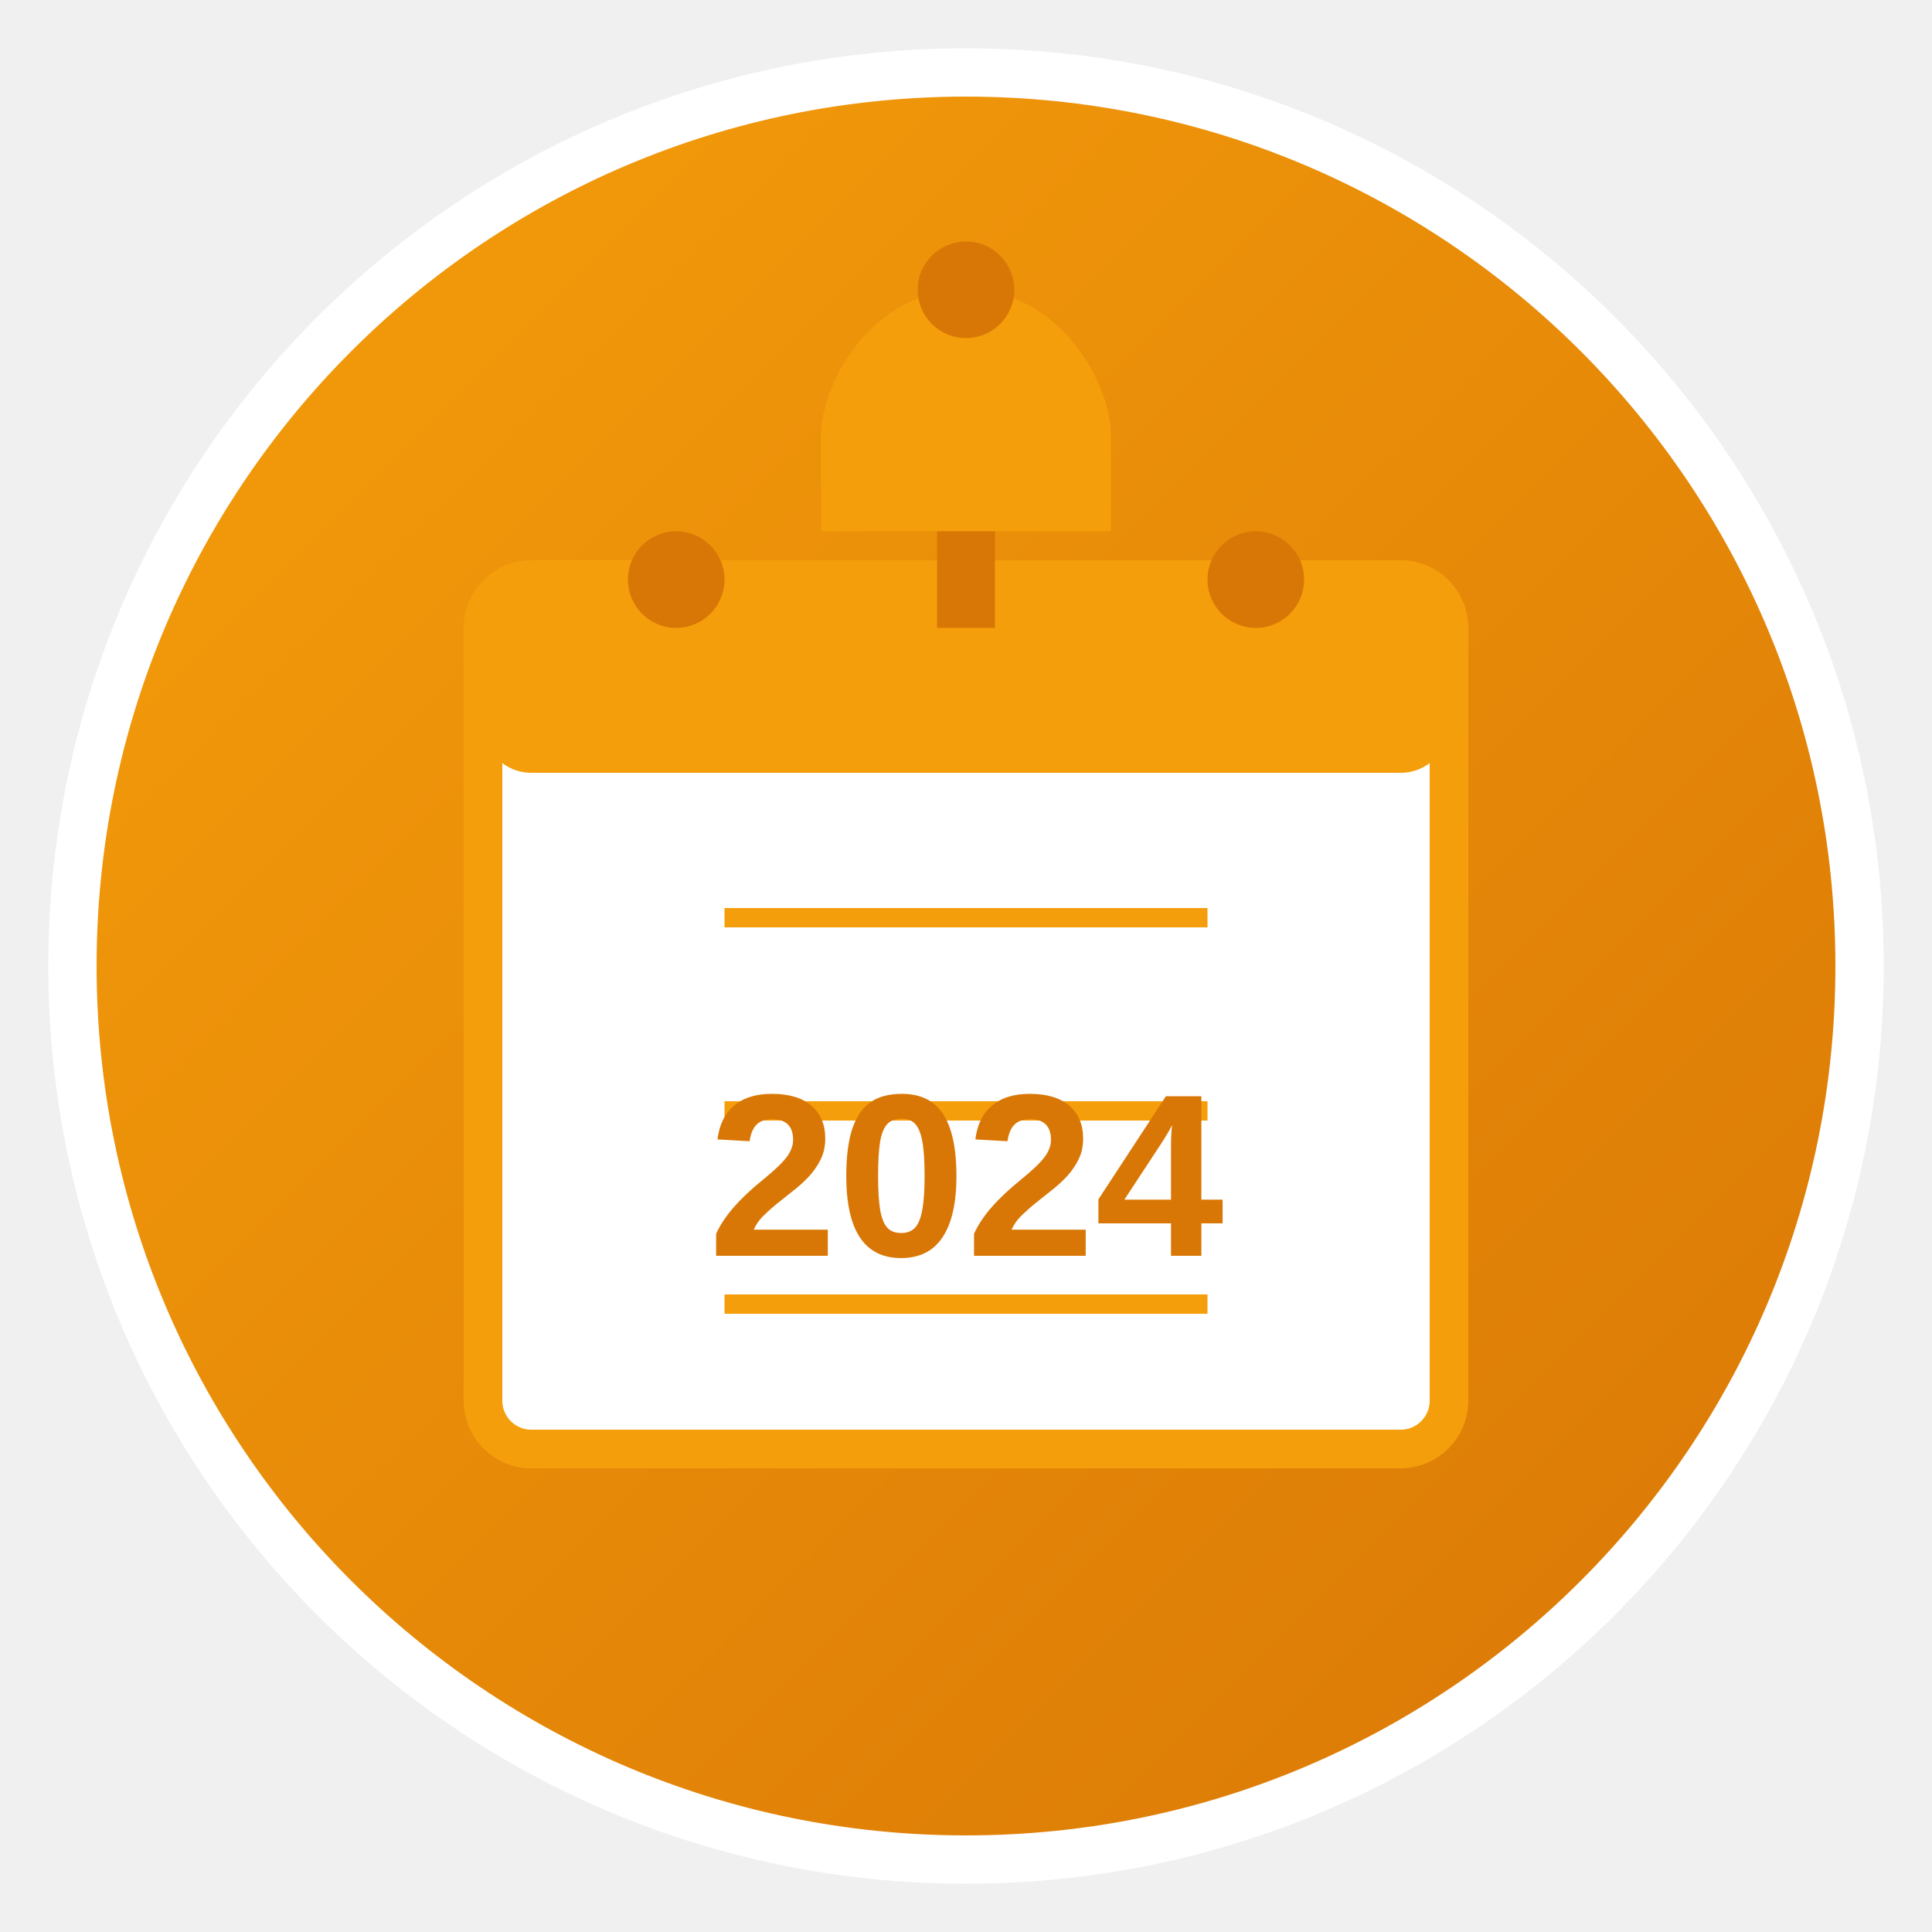
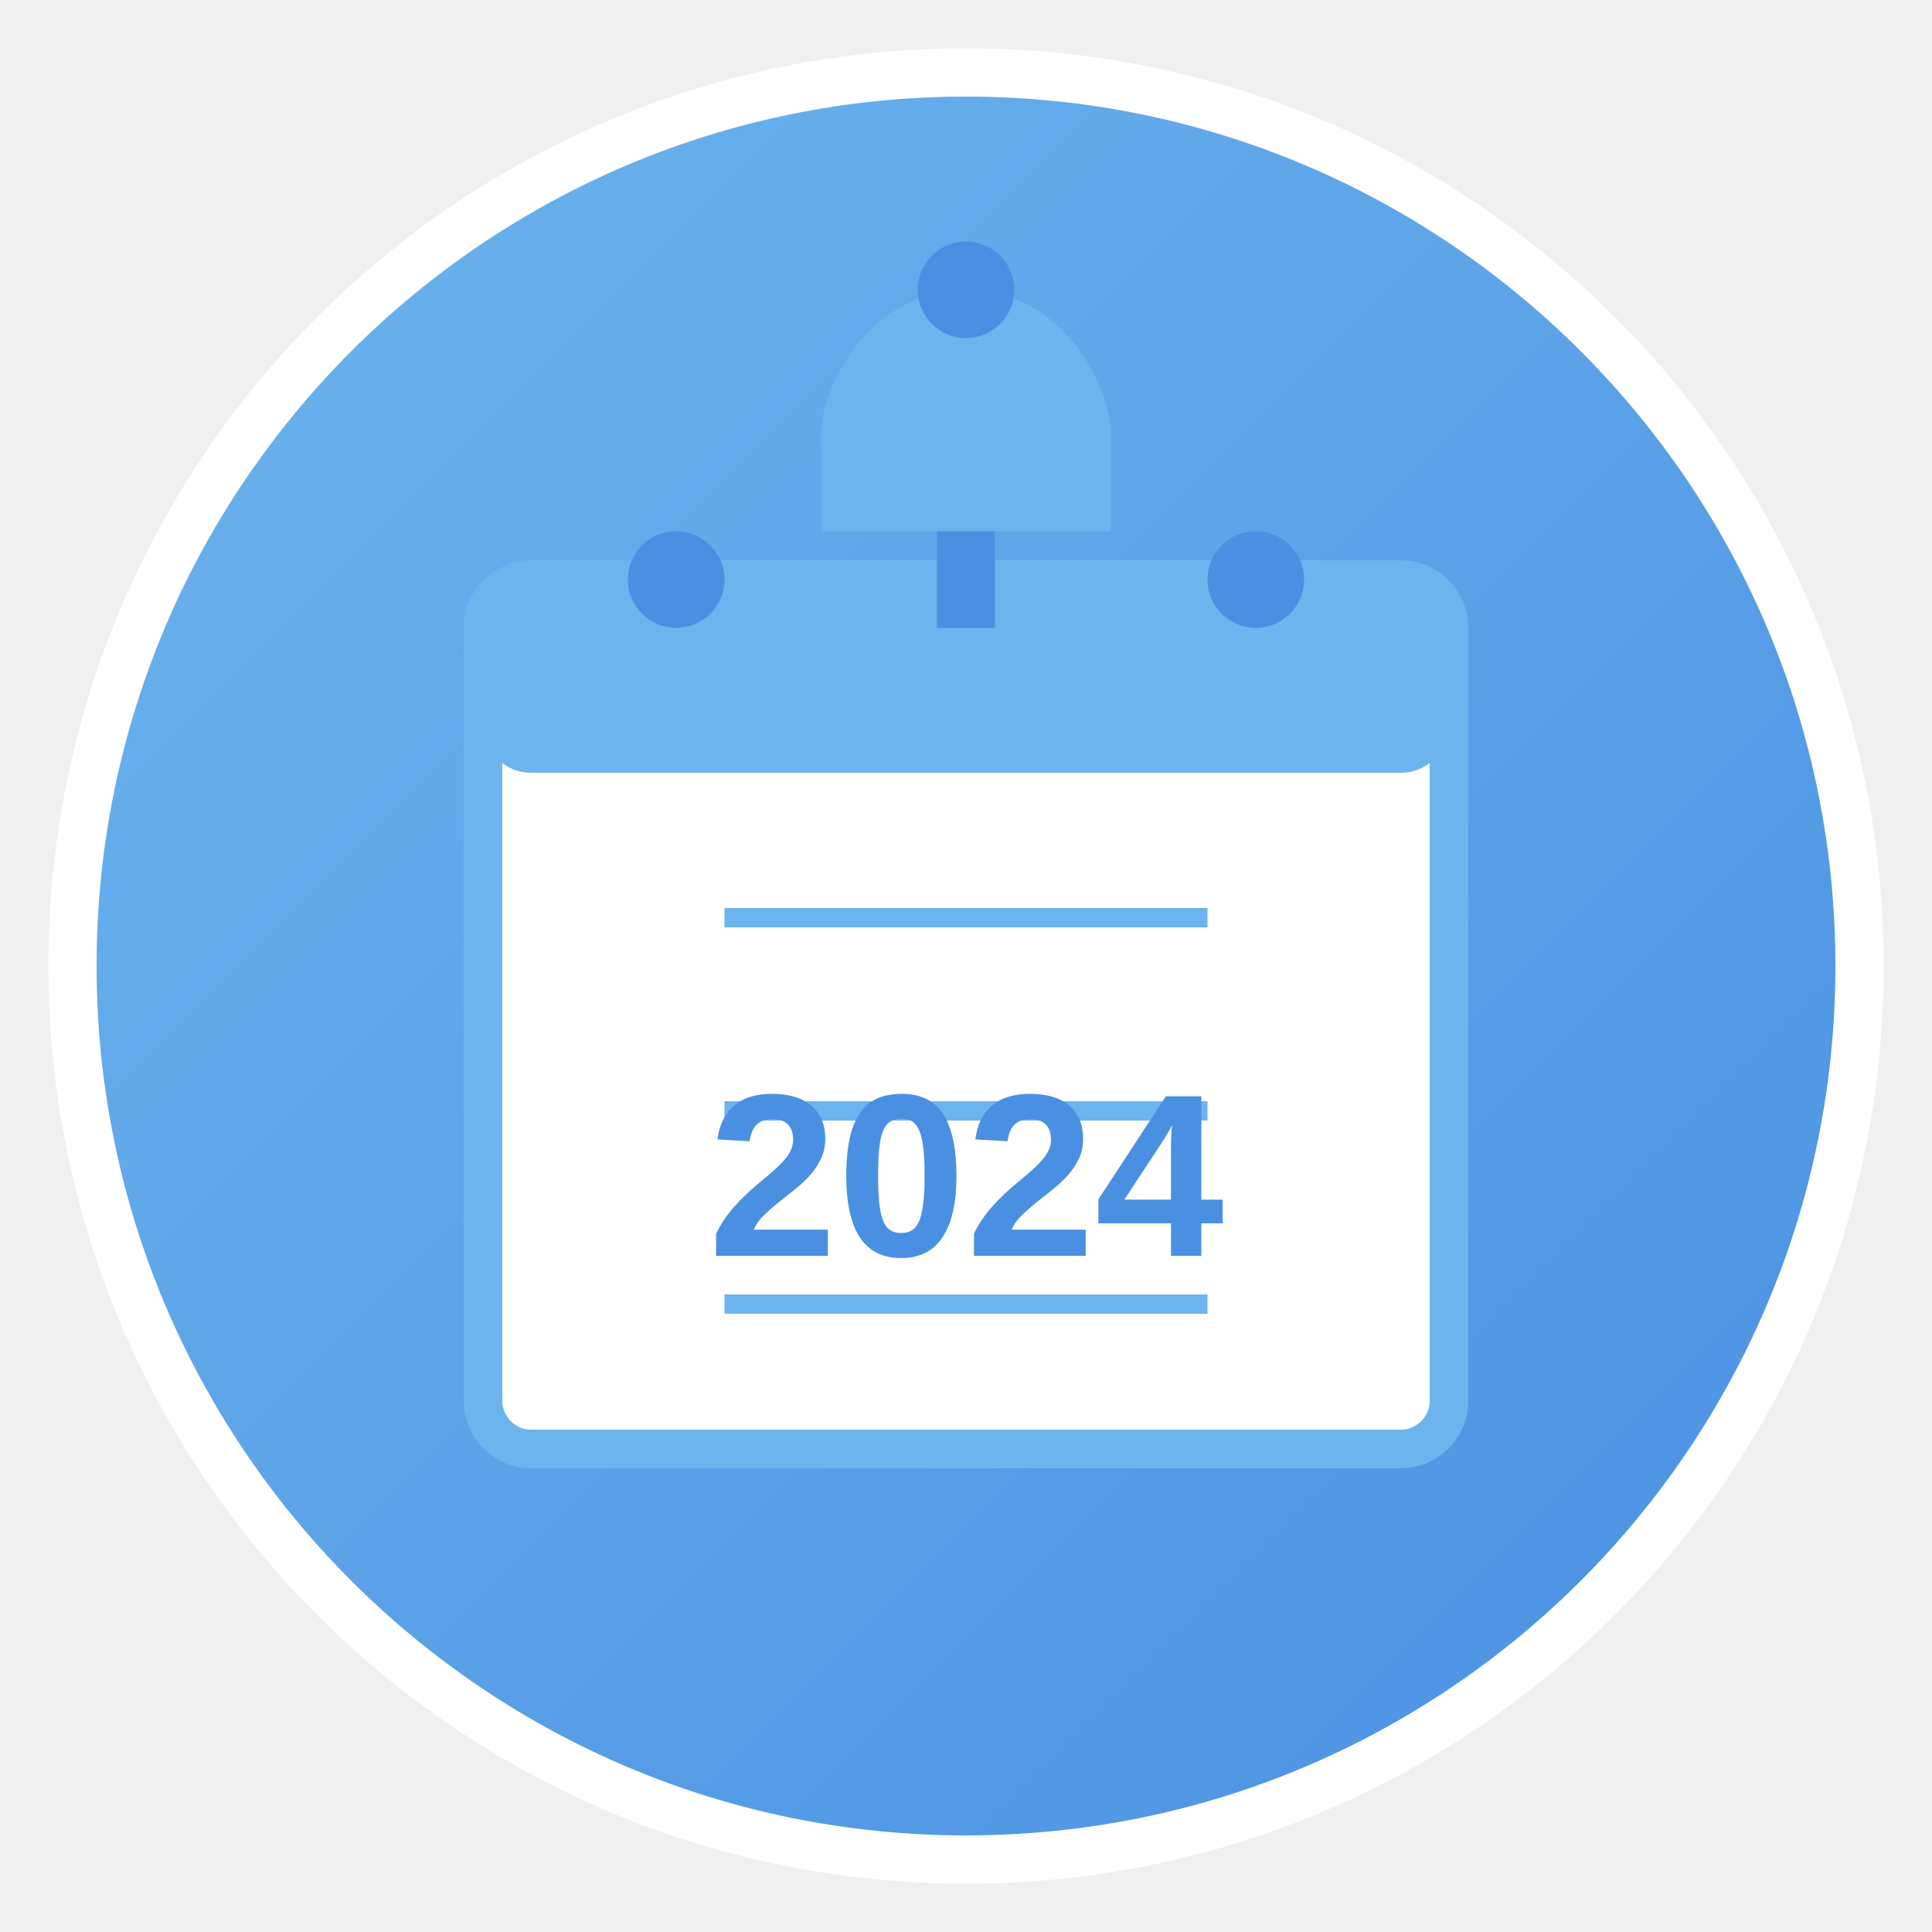
<svg xmlns="http://www.w3.org/2000/svg" width="200" height="200" viewBox="0 0 200 200">
  <circle cx="100" cy="100" r="95" fill="#ffffff" />
  <circle cx="100" cy="100" r="90" fill="url(#grad1)" />
  <defs>
    <linearGradient id="grad1" x1="0%" y1="0%" x2="100%" y2="100%">
-       <stop offset="0%" style="stop-color:#f59e0b;stop-opacity:1" />
-       <stop offset="100%" style="stop-color:#d97706;stop-opacity:1" />
+       <stop offset="0%" style="stop-color:#6CB4EE;stop-opacity:1" />
+       <stop offset="100%" style="stop-color:#4A90E2;stop-opacity:1" />
    </linearGradient>
  </defs>
-   <rect x="50" y="60" width="100" height="90" rx="5" ry="5" fill="white" stroke="#f59e0b" stroke-width="4" />
-   <rect x="50" y="60" width="100" height="20" rx="5" ry="5" fill="#f59e0b" />
-   <circle cx="70" cy="60" r="5" fill="#d97706" />
-   <circle cx="130" cy="60" r="5" fill="#d97706" />
-   <line x1="75" y1="95" x2="125" y2="95" stroke="#f59e0b" stroke-width="2" />
-   <line x1="75" y1="115" x2="125" y2="115" stroke="#f59e0b" stroke-width="2" />
-   <line x1="75" y1="135" x2="125" y2="135" stroke="#f59e0b" stroke-width="2" />
-   <path d="M100,30 C90,30 85,40 85,45 L85,55 L115,55 L115,45 C115,40 110,30 100,30 Z" fill="#f59e0b" />
-   <circle cx="100" cy="30" r="5" fill="#d97706" />
-   <rect x="97" y="55" width="6" height="10" fill="#d97706" />
-   <text x="100" y="130" font-family="Arial" font-size="24" font-weight="bold" text-anchor="middle" fill="#d97706">2024</text>
+   <rect x="50" y="60" width="100" height="90" rx="5" ry="5" fill="white" stroke="#6CB4EE" stroke-width="4" />
+   <rect x="50" y="60" width="100" height="20" rx="5" ry="5" fill="#6CB4EE" />
+   <circle cx="70" cy="60" r="5" fill="#4A90E2" />
+   <circle cx="130" cy="60" r="5" fill="#4A90E2" />
+   <line x1="75" y1="95" x2="125" y2="95" stroke="#6CB4EE" stroke-width="2" />
+   <line x1="75" y1="115" x2="125" y2="115" stroke="#6CB4EE" stroke-width="2" />
+   <line x1="75" y1="135" x2="125" y2="135" stroke="#6CB4EE" stroke-width="2" />
+   <path d="M100,30 C90,30 85,40 85,45 L85,55 L115,55 L115,45 C115,40 110,30 100,30 Z" fill="#6CB4EE" />
+   <circle cx="100" cy="30" r="5" fill="#4A90E2" />
+   <rect x="97" y="55" width="6" height="10" fill="#4A90E2" />
+   <text x="100" y="130" font-family="Arial" font-size="24" font-weight="bold" text-anchor="middle" fill="#4A90E2">2024</text>
</svg>
